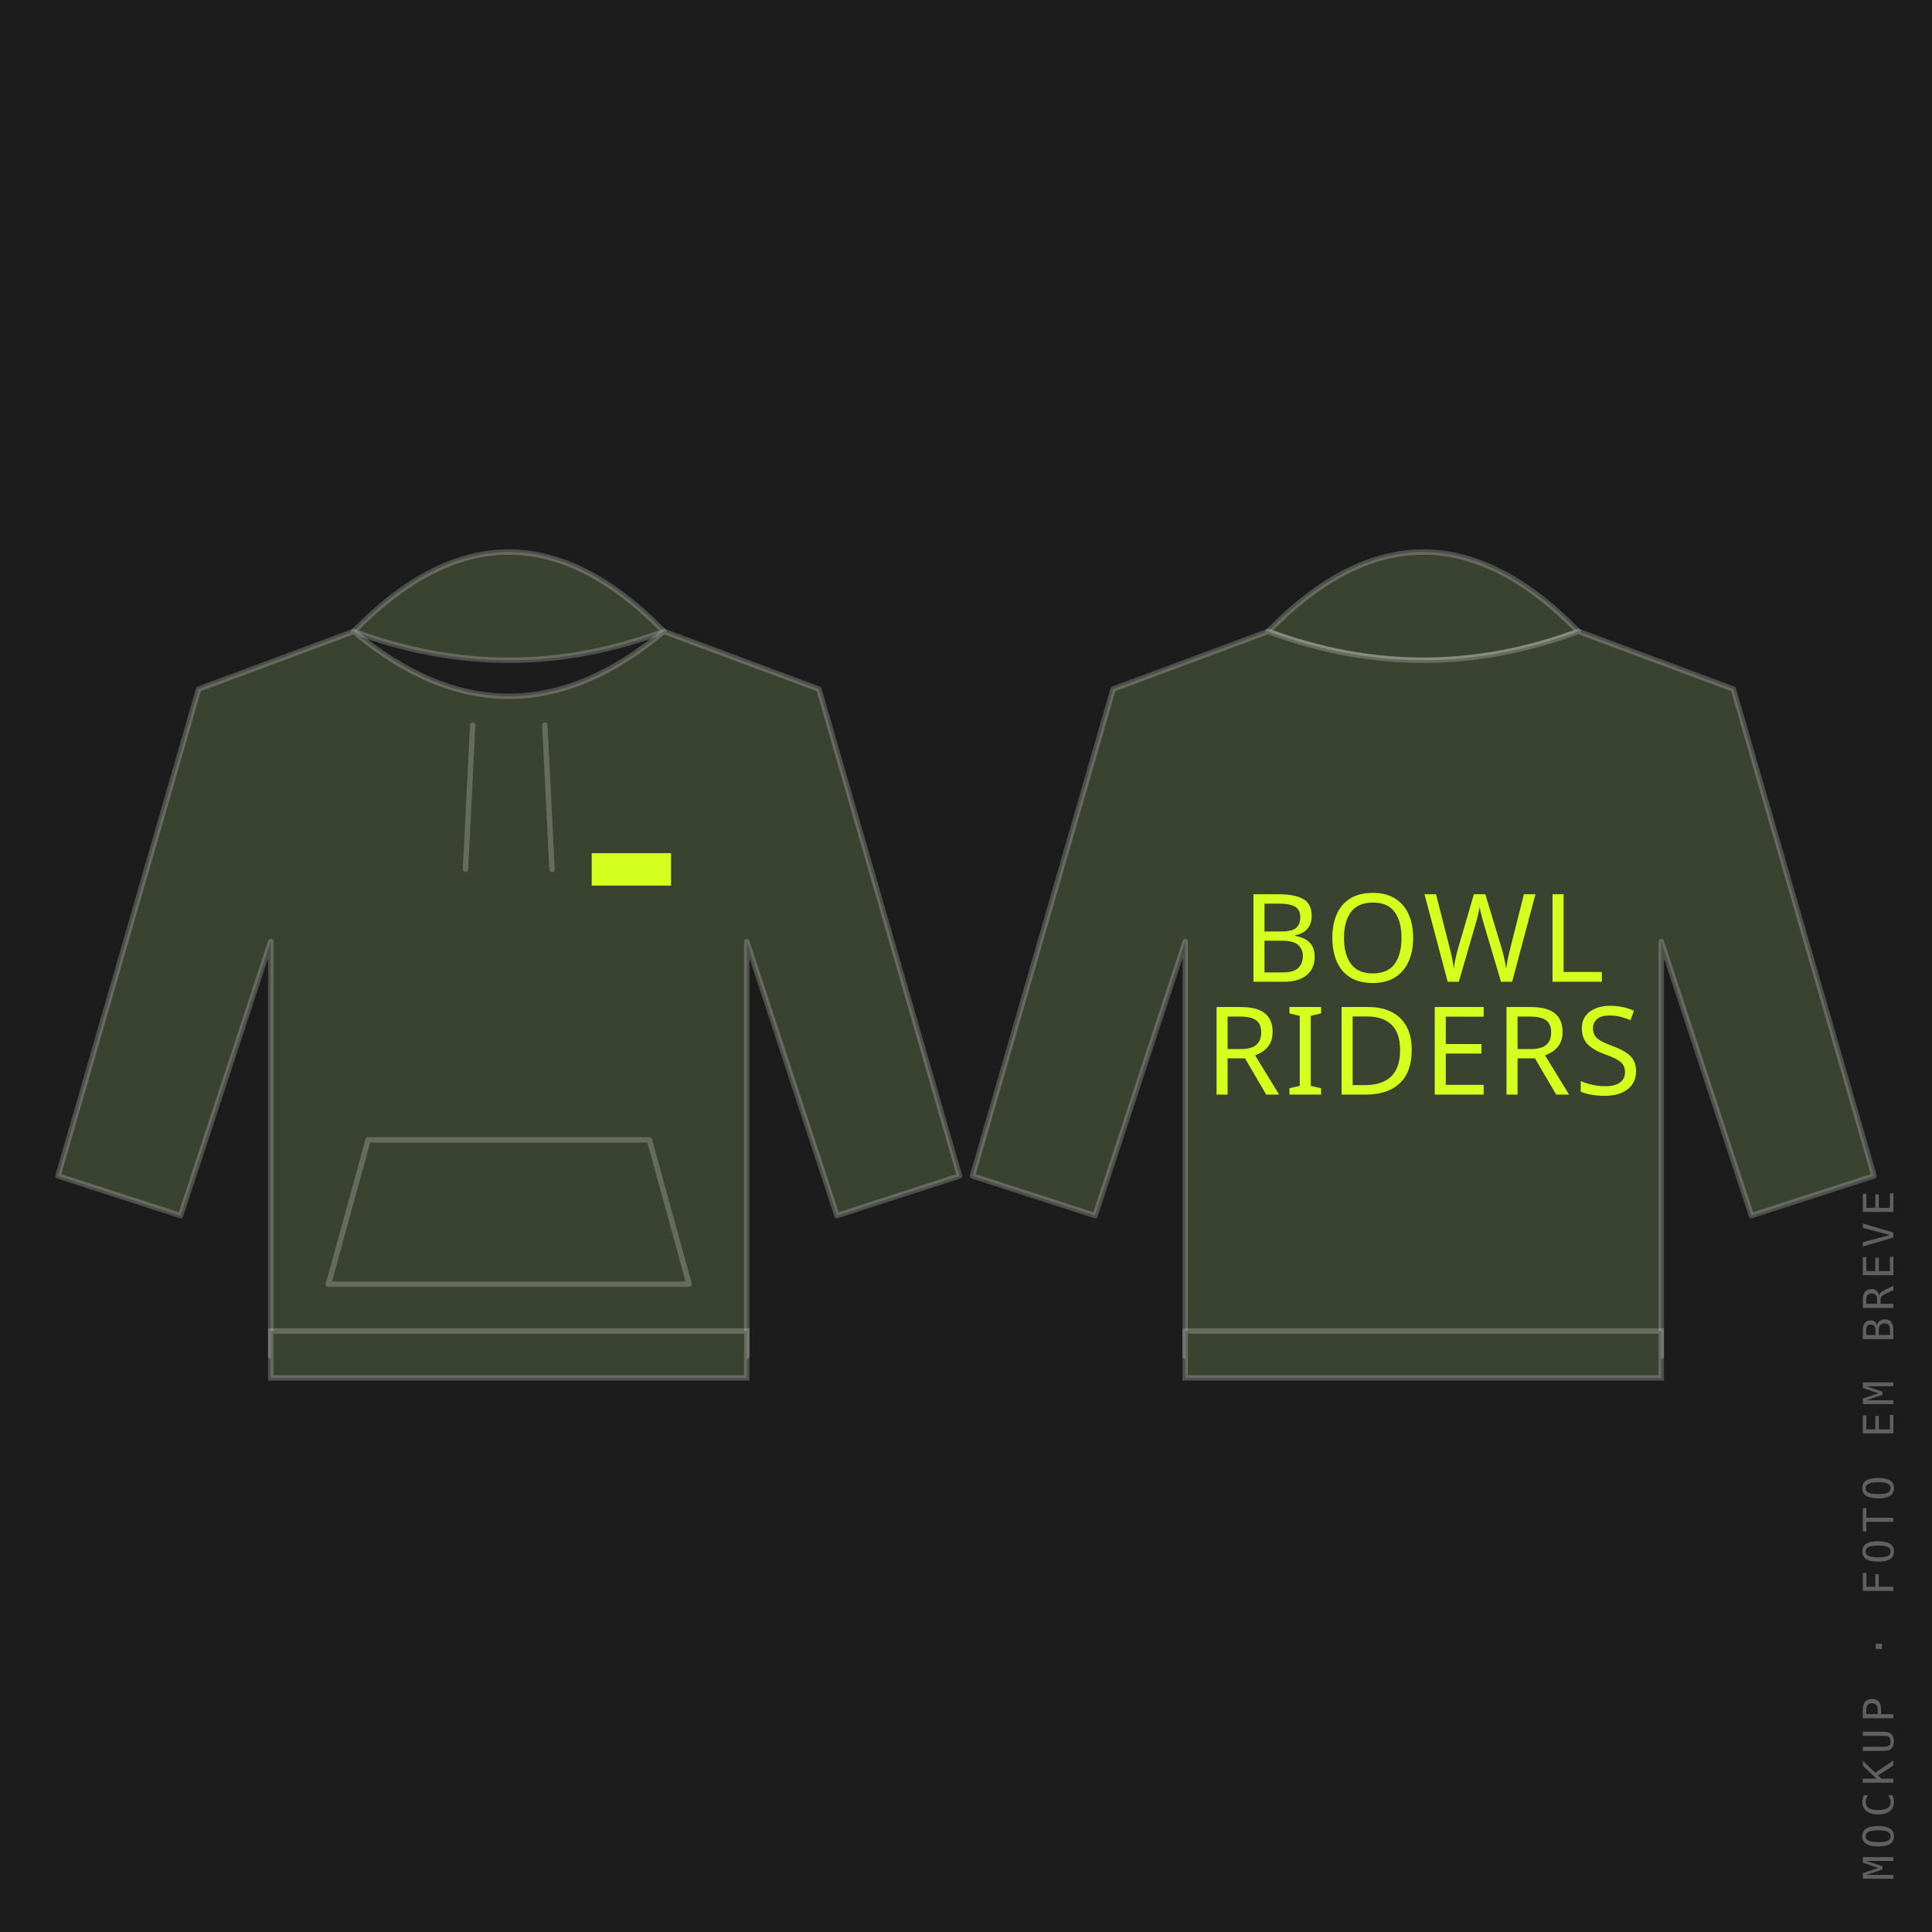
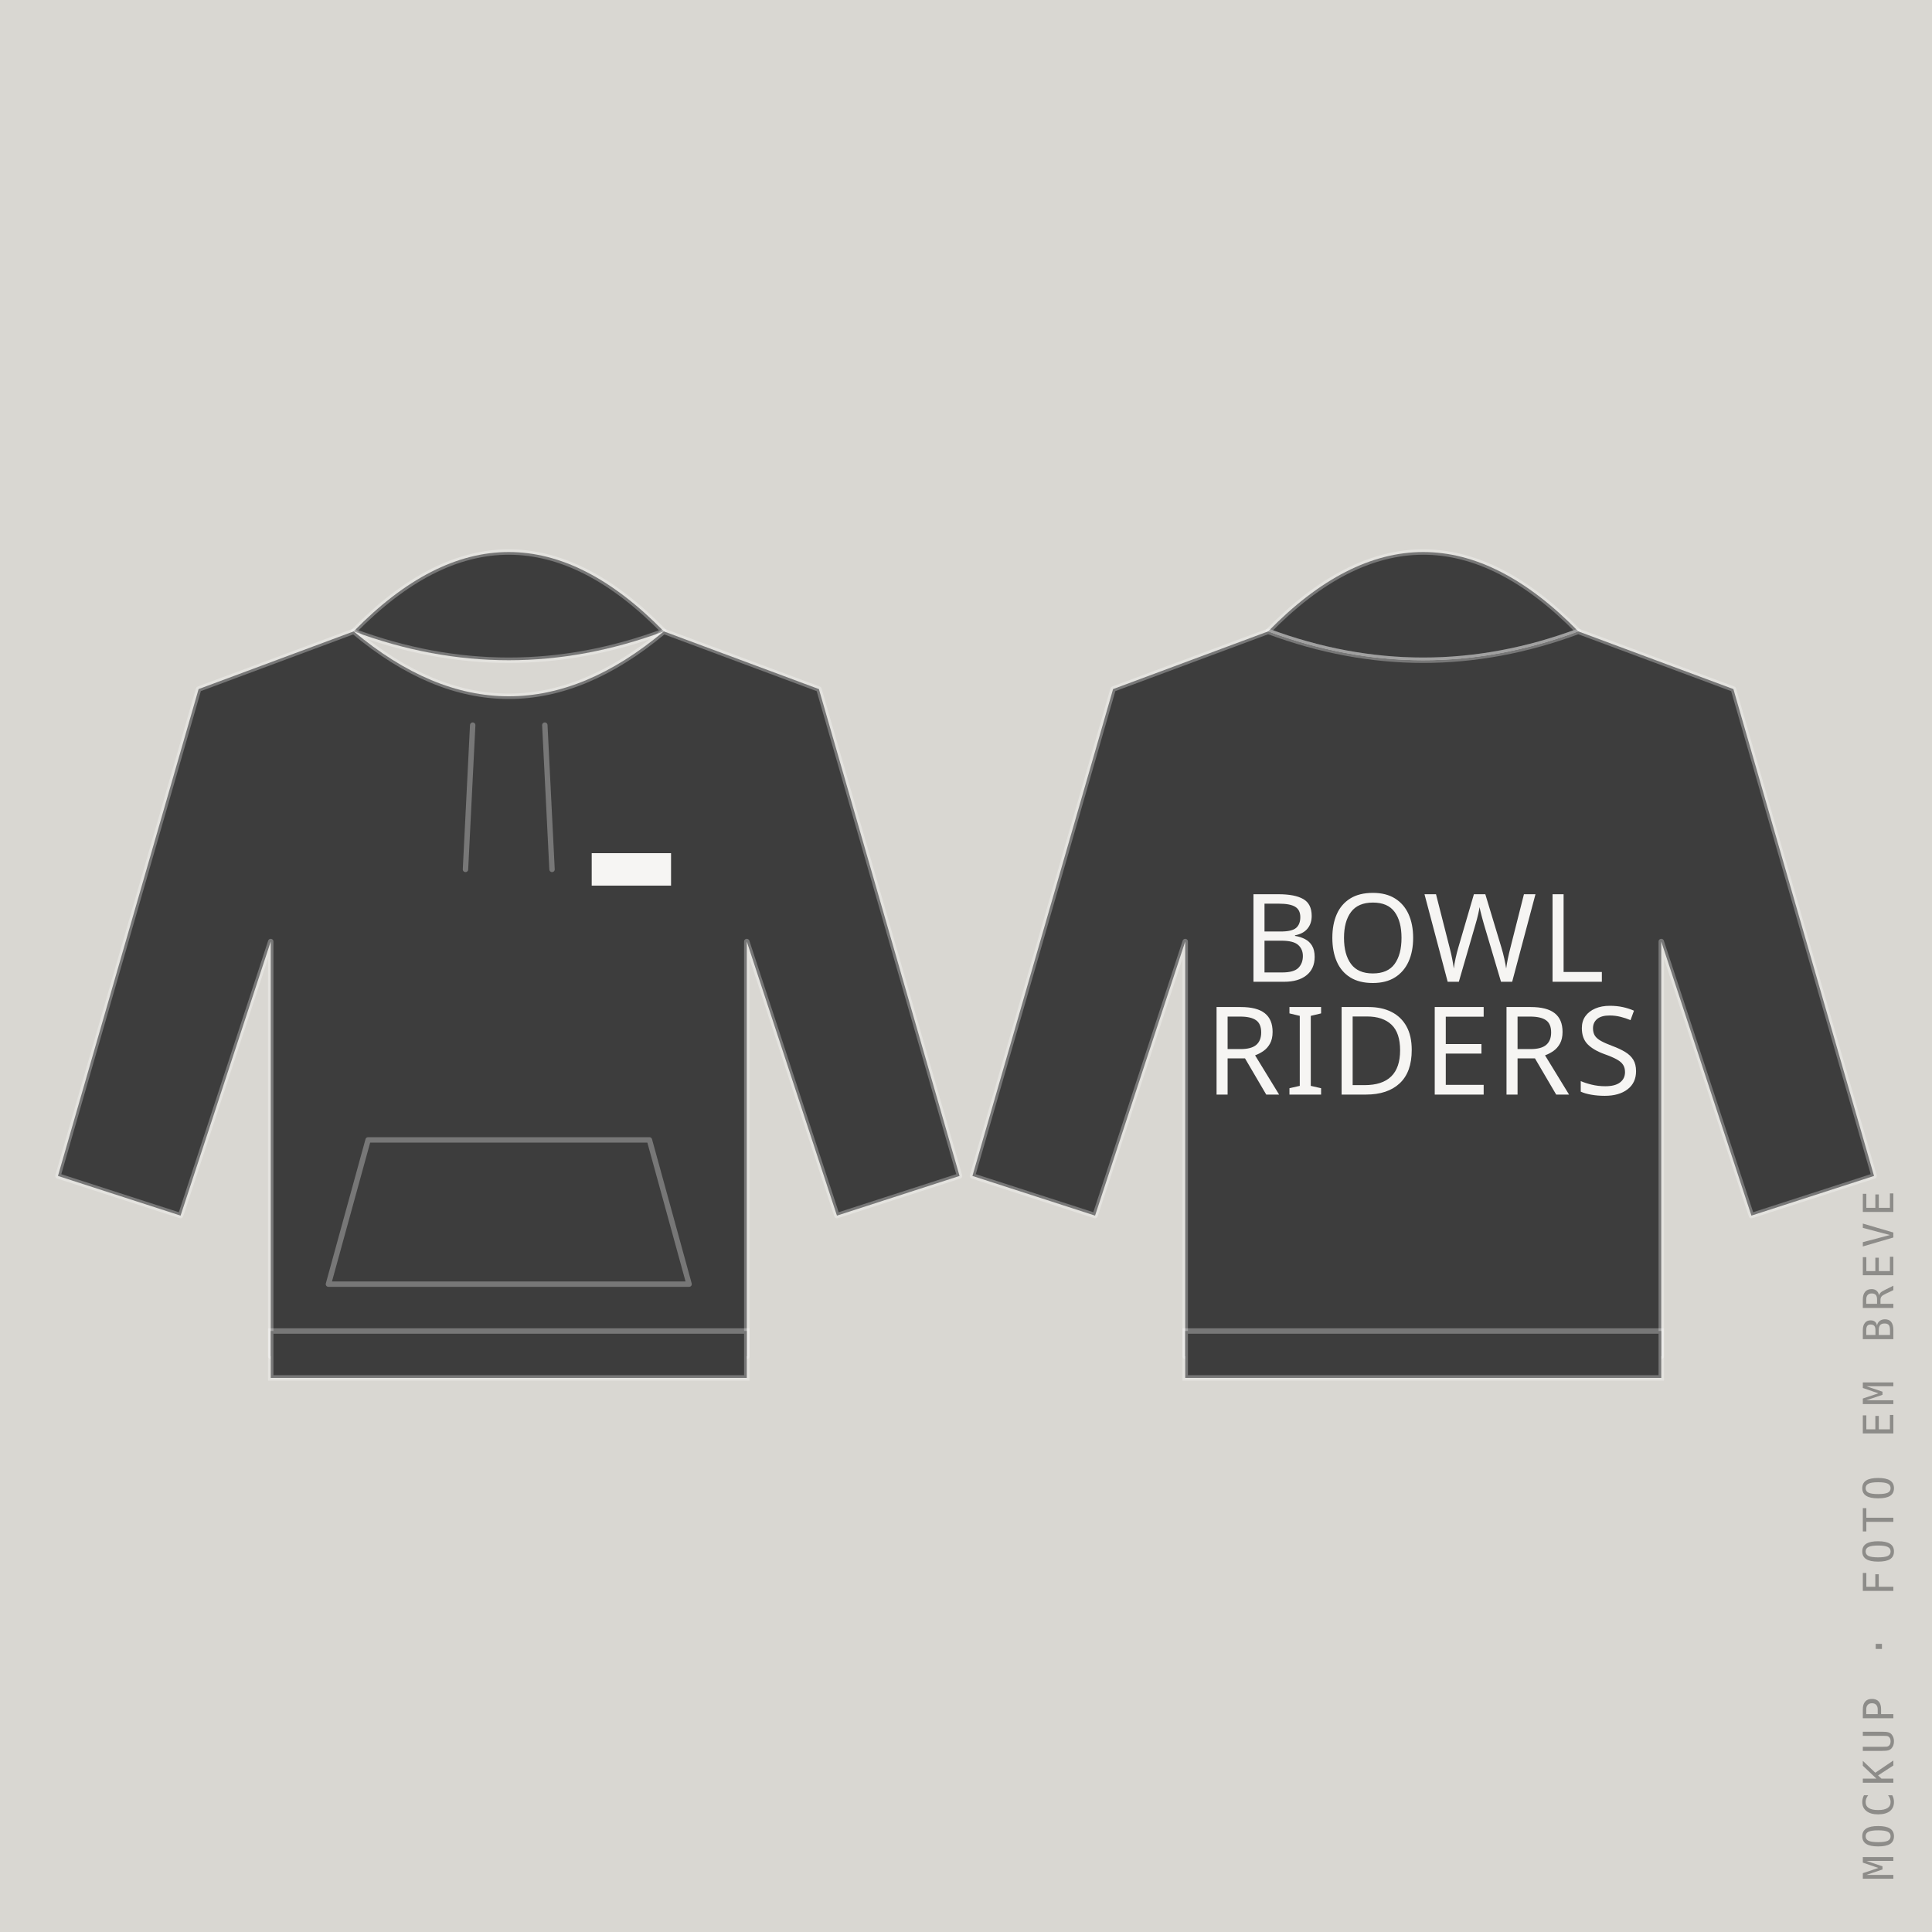
<svg xmlns="http://www.w3.org/2000/svg" viewBox="0 0 600 600">
-   <rect width="600" height="600" fill="#1c1c1c" />
+   <rect width="600" height="600" fill="#d9d7d2" />
  <g transform="translate(-10 130) scale(.56)">
-     <path d="M214 118 Q300 30 386 118 Q300 150 214 118 Z" fill="#3a4230" stroke="rgba(255,255,255,.22)" stroke-width="3" stroke-linejoin="round" />
-     <path d="M214 118 L128 150 L50 420 L118 442 L168 290 L168 520 L432 520 L432 290 L482 442 L550 420 L472 150 L386 118 Q300 190 214 118 Z" fill="#3a4230" stroke="rgba(255,255,255,.22)" stroke-width="3" stroke-linejoin="round" />
-     <rect x="168" y="506" width="264" height="26" fill="#3a4230" stroke="rgba(255,255,255,.22)" stroke-width="3" />
-     <path d="M222 400 L378 400 L400 480 L200 480 Z" fill="none" stroke="rgba(255,255,255,.22)" stroke-width="3" stroke-linejoin="round" />
-     <path d="M280 170 L276 250 M320 170 L324 250" stroke="rgba(255,255,255,.22)" stroke-width="3" stroke-linecap="round" />
-     <rect x="346" y="241" width="44" height="18" fill="#d4ff1f" />
+     <path d="M214 118 Q300 30 386 118 Q300 150 214 118 Z" fill="#3d3d3d" stroke="rgba(255,255,255,.3)" stroke-width="3" stroke-linejoin="round" />
+     <path d="M214 118 L128 150 L50 420 L118 442 L168 290 L168 520 L432 520 L432 290 L482 442 L550 420 L472 150 L386 118 Q300 190 214 118 Z" fill="#3d3d3d" stroke="rgba(255,255,255,.3)" stroke-width="3" stroke-linejoin="round" />
+     <rect x="168" y="506" width="264" height="26" fill="#3d3d3d" stroke="rgba(255,255,255,.3)" stroke-width="3" />
+     <path d="M222 400 L378 400 L400 480 L200 480 Z" fill="none" stroke="rgba(255,255,255,.3)" stroke-width="3" stroke-linejoin="round" />
+     <path d="M280 170 L276 250 M320 170 L324 250" stroke="rgba(255,255,255,.3)" stroke-width="3" stroke-linecap="round" />
+     <rect x="346" y="241" width="44" height="18" fill="#f6f5f3" />
  </g>
  <g transform="translate(274 130) scale(.56)">
-     <path d="M214 118 Q300 30 386 118 Q300 150 214 118 Z" fill="#3a4230" stroke="rgba(255,255,255,.22)" stroke-width="3" stroke-linejoin="round" />
-     <path d="M214 118 L128 150 L50 420 L118 442 L168 290 L168 520 L432 520 L432 290 L482 442 L550 420 L472 150 L386 118 Q300 150 214 118 Z" fill="#3a4230" stroke="rgba(255,255,255,.22)" stroke-width="3" stroke-linejoin="round" />
-     <rect x="168" y="506" width="264" height="26" fill="#3a4230" stroke="rgba(255,255,255,.22)" stroke-width="3" />
-     <text x="300" y="288.72" text-anchor="middle" dominant-baseline="middle" font-family="Impact, 'Arial Narrow', 'Arial Black', sans-serif" font-size="68" letter-spacing="2" fill="#d4ff1f">BOWL</text>
-     <text x="300" y="351.28" text-anchor="middle" dominant-baseline="middle" font-family="Impact, 'Arial Narrow', 'Arial Black', sans-serif" font-size="68" letter-spacing="2" fill="#d4ff1f">RIDERS</text>
+     <path d="M214 118 Q300 30 386 118 Q300 150 214 118 Z" fill="#3d3d3d" stroke="rgba(255,255,255,.3)" stroke-width="3" stroke-linejoin="round" />
+     <path d="M214 118 L128 150 L50 420 L118 442 L168 290 L168 520 L432 520 L432 290 L482 442 L550 420 L472 150 L386 118 Q300 150 214 118 Z" fill="#3d3d3d" stroke="rgba(255,255,255,.3)" stroke-width="3" stroke-linejoin="round" />
+     <rect x="168" y="506" width="264" height="26" fill="#3d3d3d" stroke="rgba(255,255,255,.3)" stroke-width="3" />
+     <text x="300" y="288.72" text-anchor="middle" dominant-baseline="middle" font-family="Impact, 'Arial Narrow', 'Arial Black', sans-serif" font-size="68" letter-spacing="2" fill="#f6f5f3">BOWL</text>
+     <text x="300" y="351.28" text-anchor="middle" dominant-baseline="middle" font-family="Impact, 'Arial Narrow', 'Arial Black', sans-serif" font-size="68" letter-spacing="2" fill="#f6f5f3">RIDERS</text>
  </g>
-   <text transform="translate(588 584) rotate(-90)" font-family="monospace" font-size="13" letter-spacing="2" fill="rgba(255,255,255,.3)">MOCKUP · FOTO EM BREVE</text>
+   <text transform="translate(588 584) rotate(-90)" font-family="monospace" font-size="13" letter-spacing="2" fill="rgba(0,0,0,.35)">MOCKUP · FOTO EM BREVE</text>
</svg>
